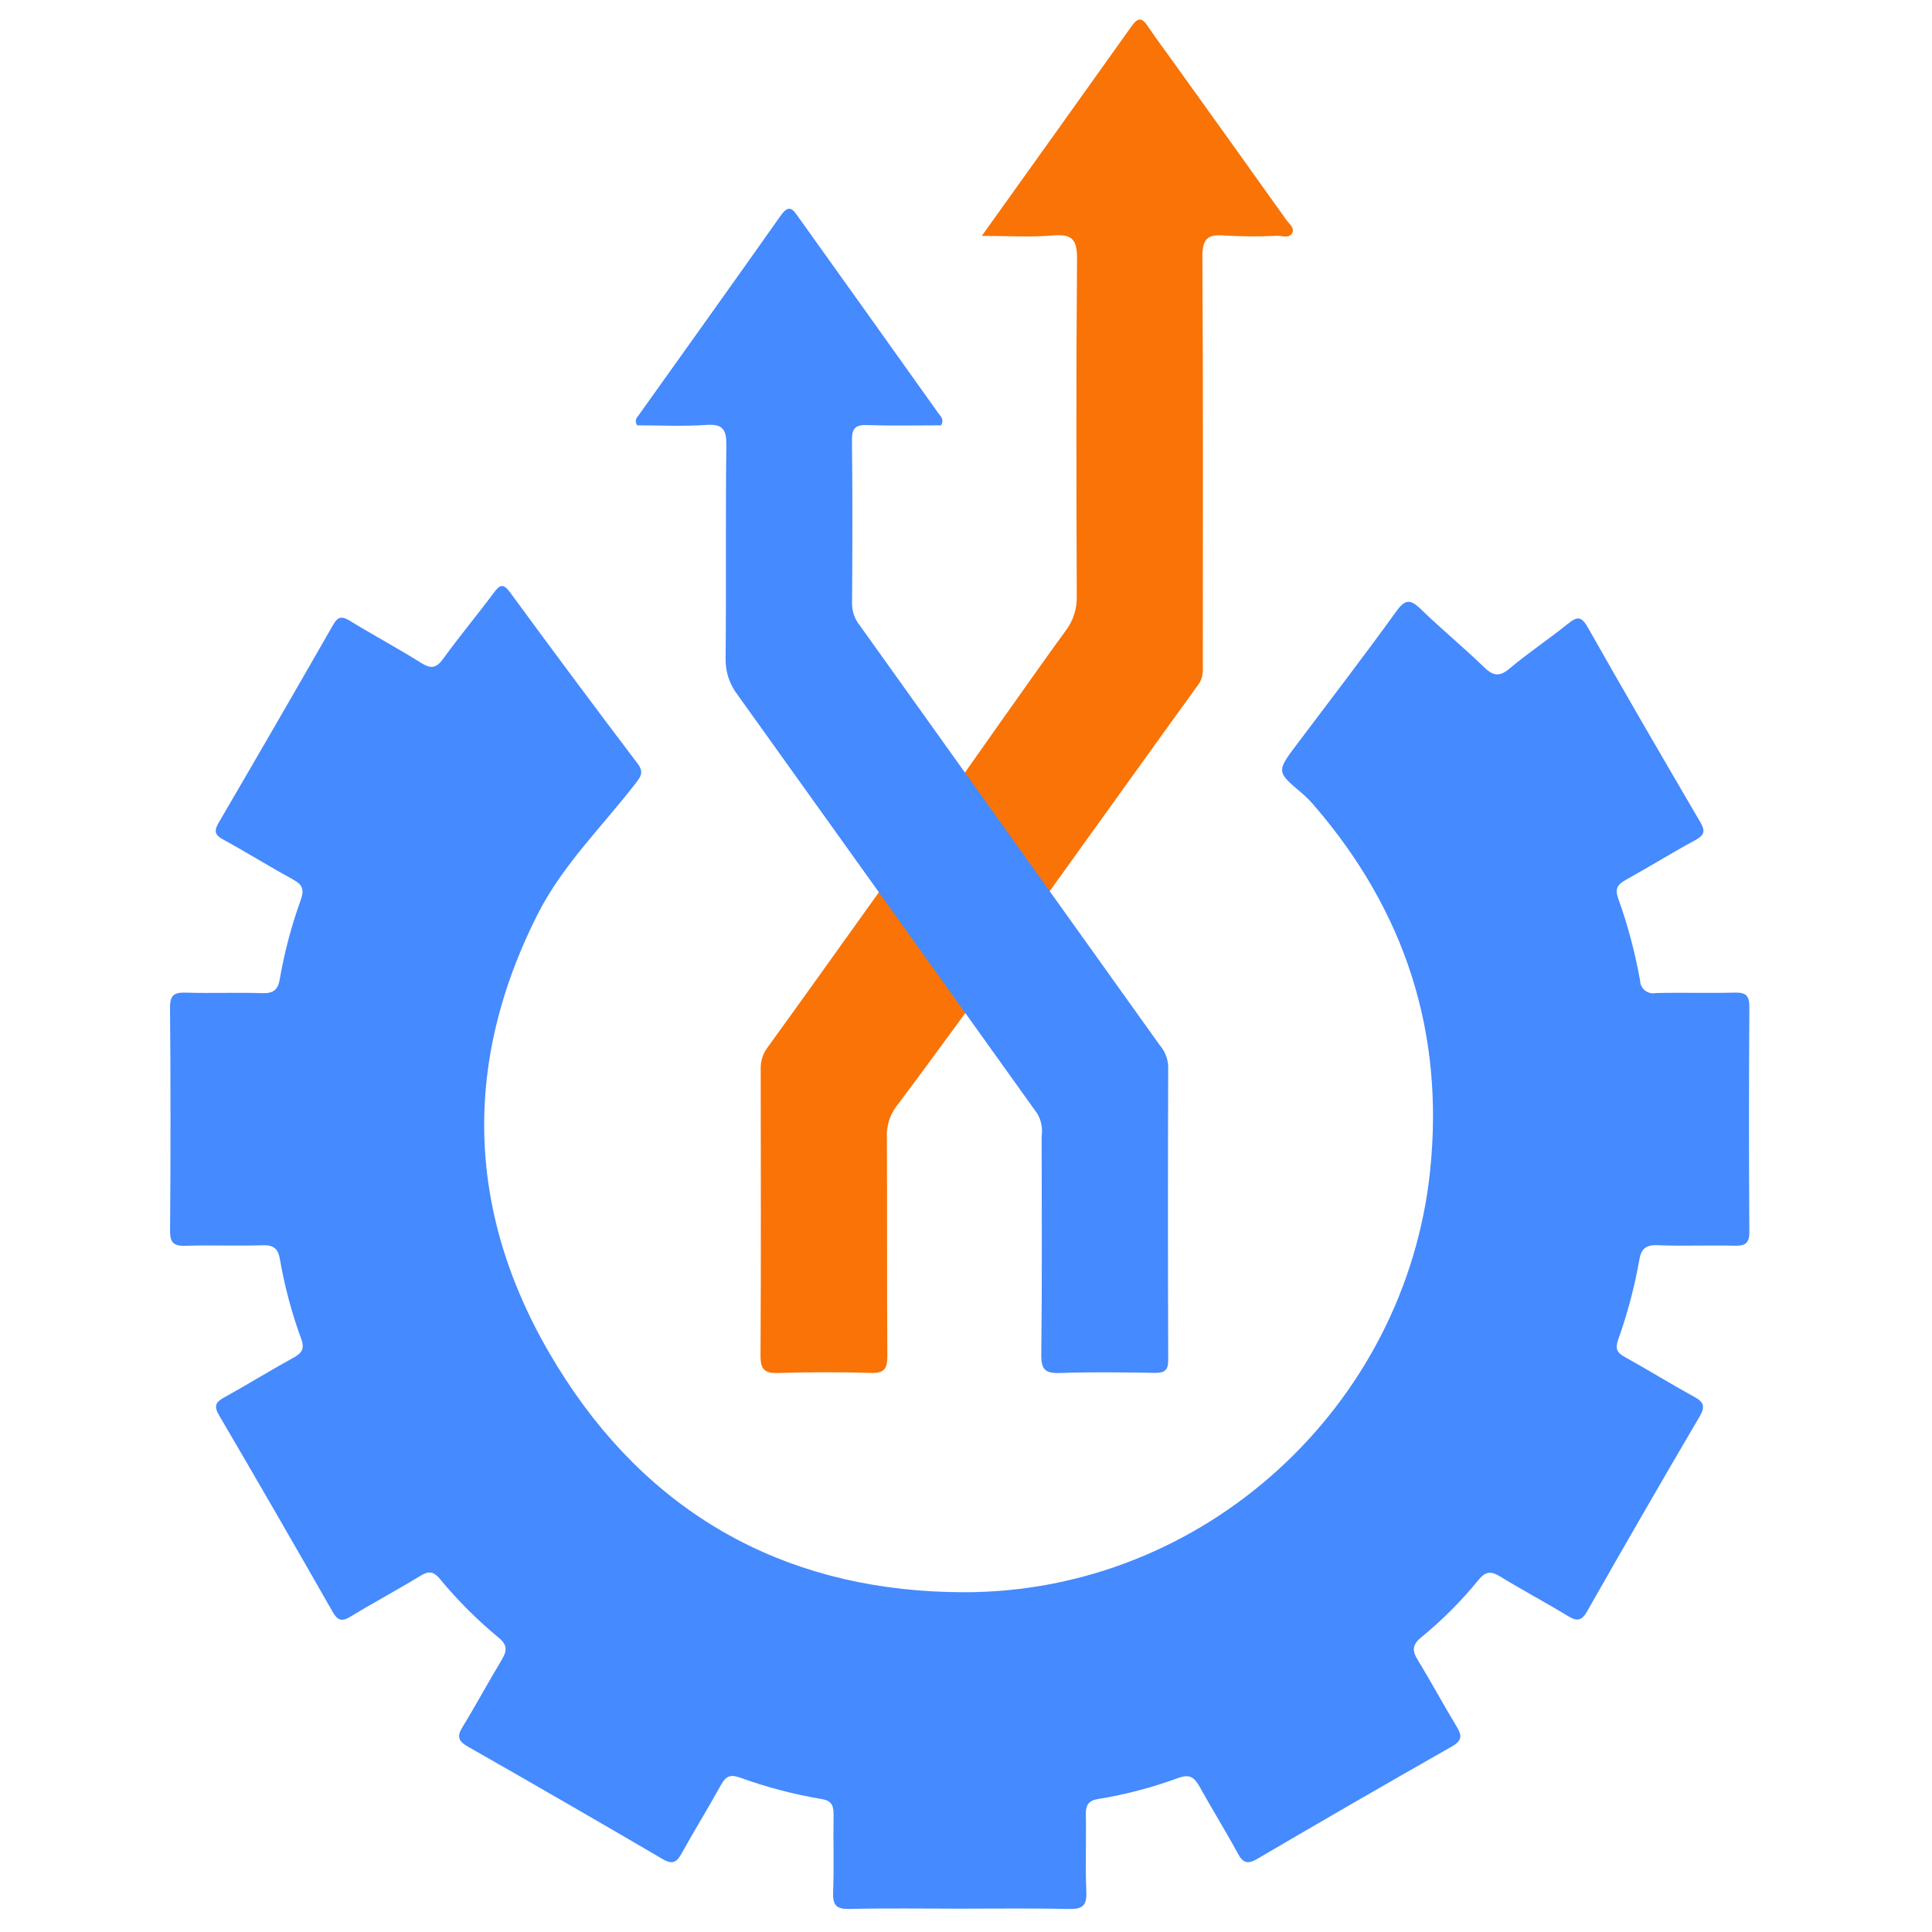
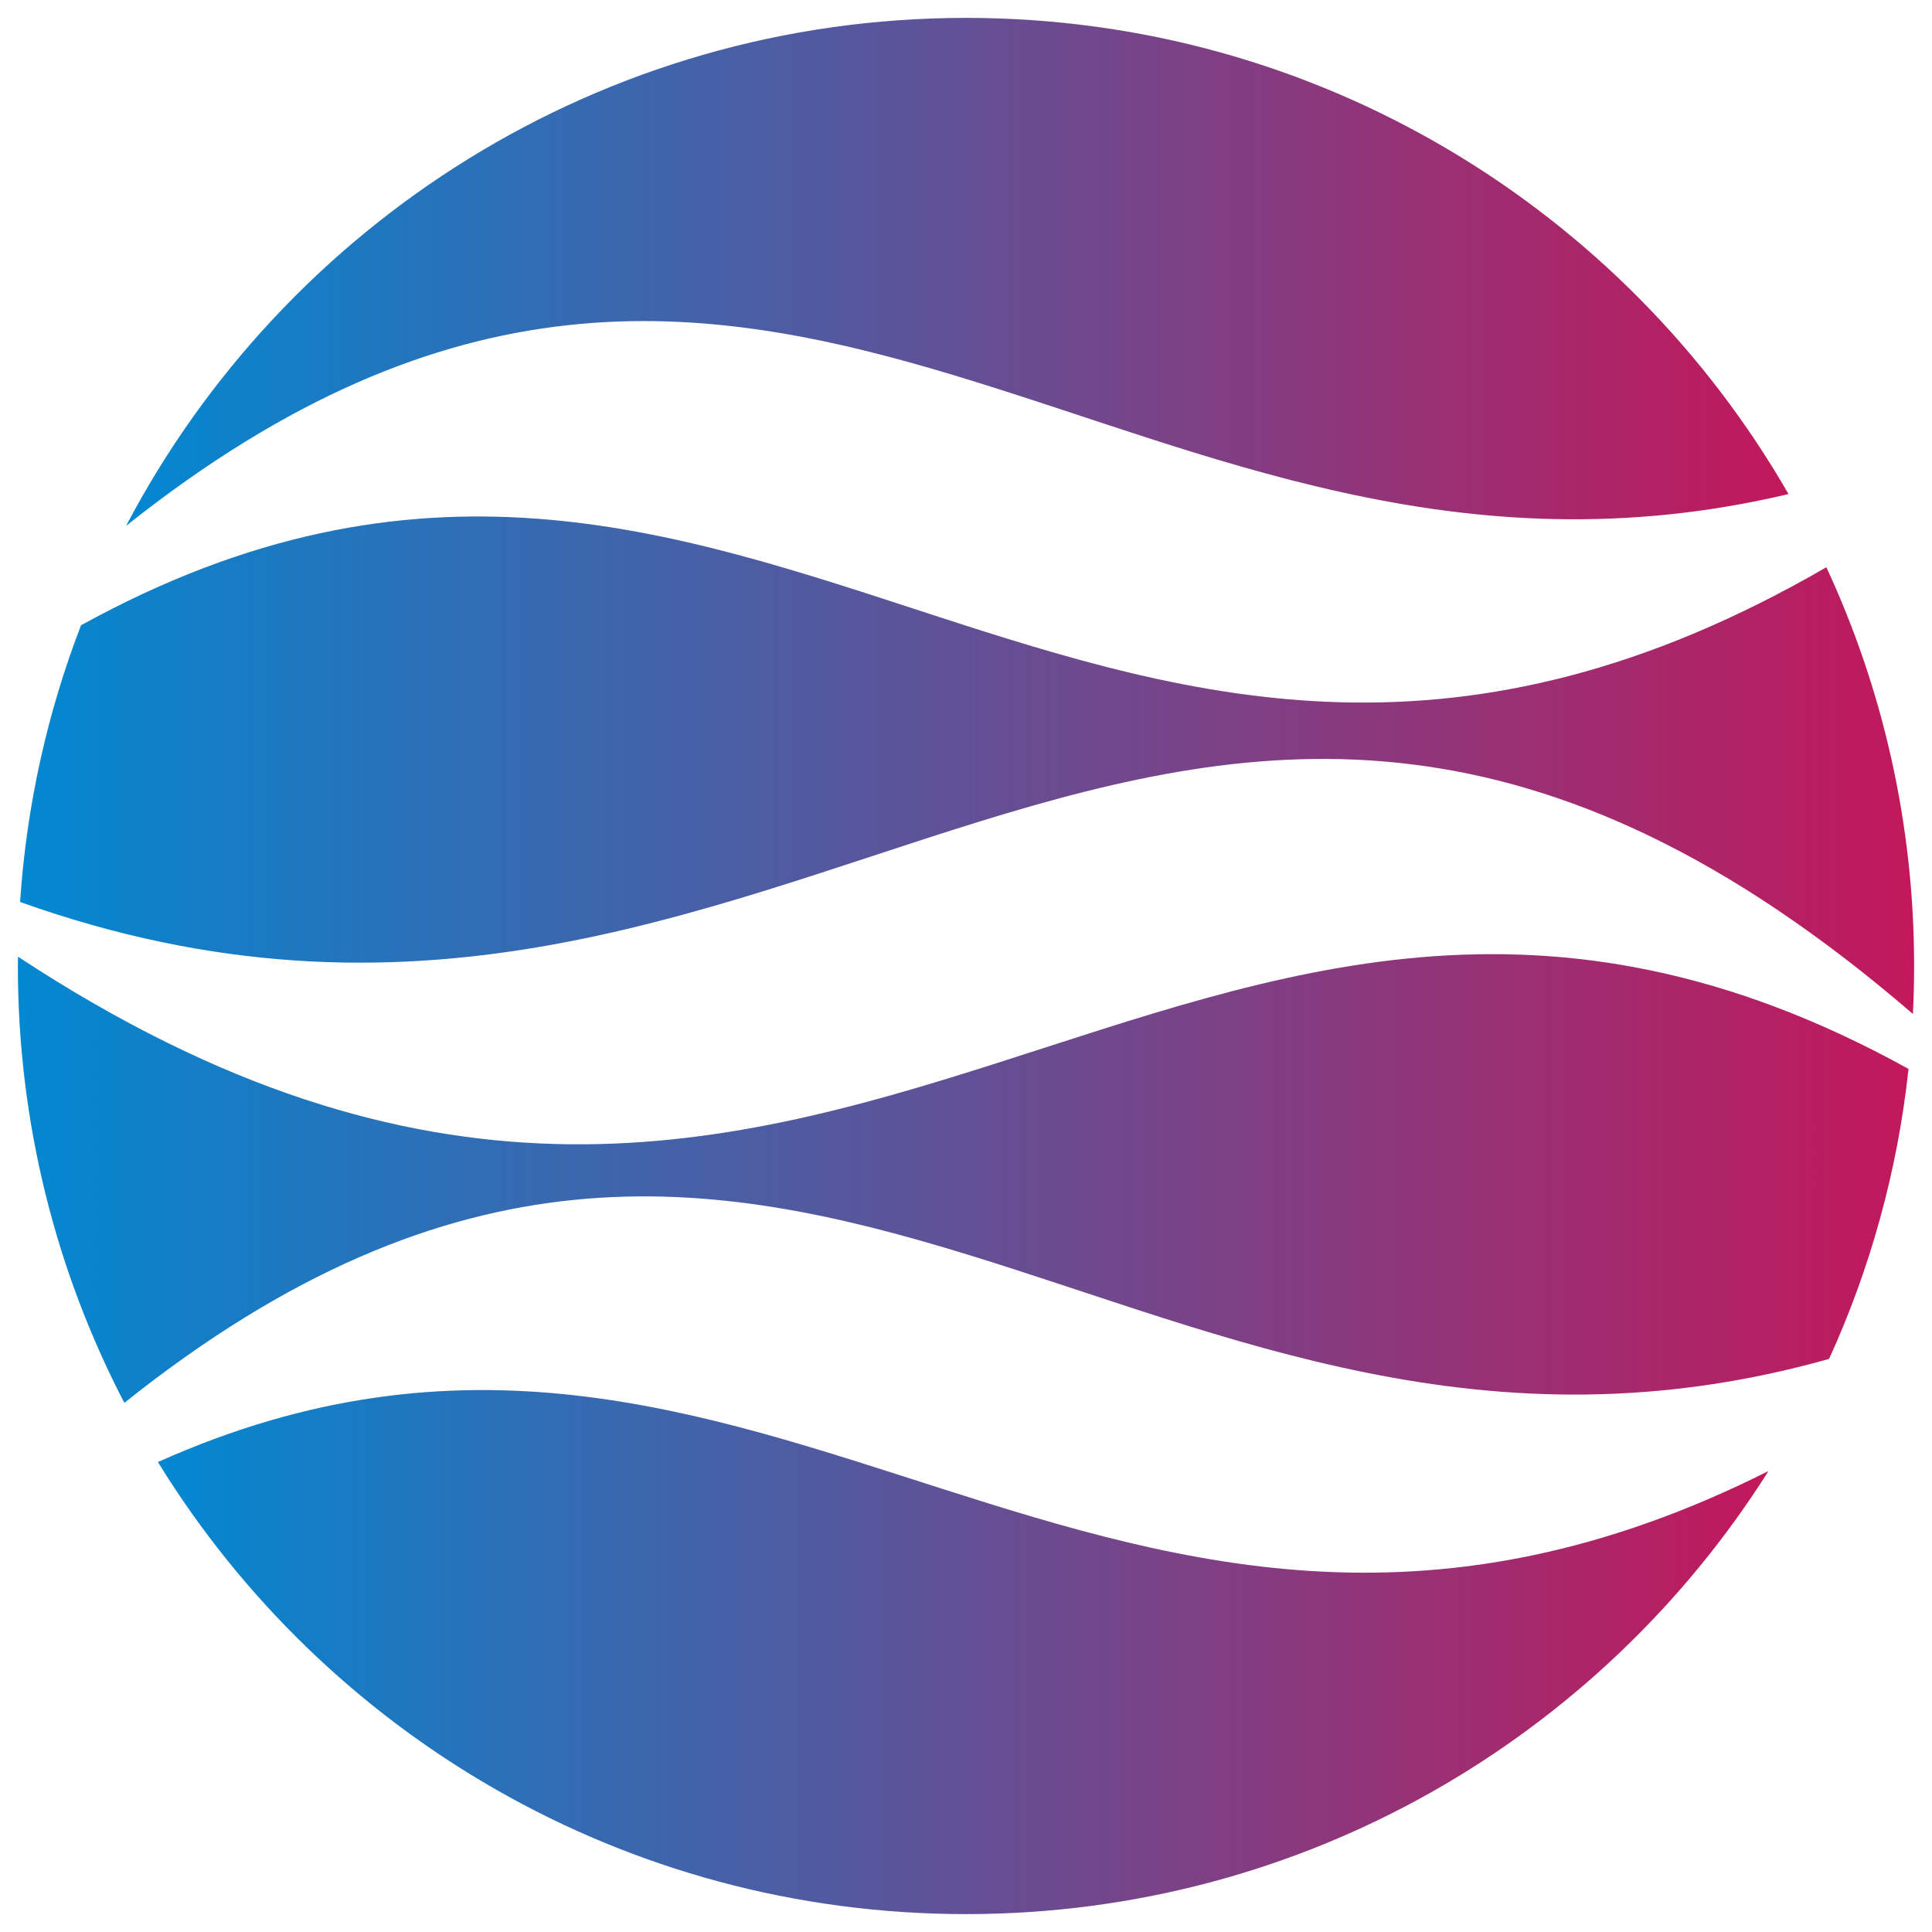
- <svg xmlns="http://www.w3.org/2000/svg" id="Layer_1" data-name="Layer 1" viewBox="0 0 300 300">
+ <svg xmlns="http://www.w3.org/2000/svg" xmlns:xlink="http://www.w3.org/1999/xlink" id="Layer_1" data-name="Layer 1" viewBox="0 0 1080 1080">
  <defs>
-     <style>.cls-1{fill:#458afe;}.cls-2{fill:#f97306;}</style>
+     <style>
+       .cls-1 {
+         fill: url(#linear-gradient-4);
+       }
+ 
+       .cls-2 {
+         fill: url(#linear-gradient-3);
+       }
+ 
+       .cls-3 {
+         fill: url(#linear-gradient-2);
+       }
+ 
+       .cls-4 {
+         fill: url(#linear-gradient);
+       }
+     </style>
+     <linearGradient id="linear-gradient" x1="10" y1="658.79" x2="1066.88" y2="658.79" gradientUnits="userSpaceOnUse">
+       <stop offset="0" stop-color="#0288d1" />
+       <stop offset="1" stop-color="#c2185b" />
+     </linearGradient>
+     <linearGradient id="linear-gradient-2" x1="11.23" y1="427.78" x2="1070" y2="427.78" xlink:href="#linear-gradient" />
+     <linearGradient id="linear-gradient-3" x1="70.5" y1="151.97" x2="999.78" y2="151.97" xlink:href="#linear-gradient" />
+     <linearGradient id="linear-gradient-4" x1="88.28" y1="923.53" x2="988.58" y2="923.53" xlink:href="#linear-gradient" />
  </defs>
-   <path class="cls-1" d="M271.641,156.338c.01-1.778-.577-2.251-2.272-2.206-4.081.108-8.173-.038-12.254.069a2.036,2.036,0,0,1-2.449-1.962,78.741,78.741,0,0,0-3.376-12.691c-.542-1.507-.177-2.174,1.111-2.89,3.657-2.028,7.211-4.241,10.889-6.228,1.459-.792,1.49-1.469.712-2.803C258.13,117.59,252.274,107.545,246.553,97.421c-1.056-1.876-1.754-1.636-3.154-.507-2.942,2.369-6.106,4.46-8.989,6.894-1.632,1.375-2.615,1.111-4.036-.271-3.147-3.053-6.558-5.846-9.701-8.905-1.591-1.542-2.41-1.709-3.855.295-5.012,6.957-10.25,13.747-15.404,20.604-3.23,4.296-3.22,4.29.761,7.648a18.011,18.011,0,0,1,1.931,1.955c14.056,16.314,20.194,35.143,17.967,56.618-3.817,36.789-35.244,65.51-72.363,65.489-26.261-.017-47.459-10.993-61.835-32.975-15.012-22.948-17.002-47.365-4.39-72.3,3.862-7.641,10.031-13.615,15.196-20.312.809-1.045,1.351-1.737.313-3.102q-9.987-13.181-19.756-26.526c-1.118-1.525-1.626-1.237-2.595.062-2.556,3.439-5.314,6.731-7.825,10.205-1.08,1.5-1.914,1.584-3.435.636-3.63-2.272-7.409-4.303-11.059-6.533-1.237-.757-1.855-.677-2.598.632q-8.82,15.401-17.773,30.728c-.716,1.233-.653,1.865.681,2.595,3.668,2.004,7.221,4.22,10.889,6.228,1.421.775,1.757,1.532,1.195,3.112a73.616,73.616,0,0,0-3.286,12.4c-.26,1.542-.948,2.181-2.633,2.126-3.977-.132-7.968.042-11.945-.08-1.806-.056-2.466.368-2.452,2.341q.146,17.307.007,34.622c-.017,1.976.65,2.4,2.466,2.341,3.977-.122,7.964.052,11.945-.076,1.674-.056,2.369.549,2.636,2.115a70.913,70.913,0,0,0,3.307,12.396c.629,1.709,0,2.292-1.341,3.029-3.574,1.962-7.04,4.123-10.614,6.089-1.372.75-1.615,1.368-.778,2.793q8.893,15.182,17.606,30.468c.809,1.414,1.445,1.594,2.817.757,3.571-2.174,7.266-4.144,10.837-6.321,1.296-.788,2.028-.705,3.025.493a67.864,67.864,0,0,0,9.086,9.086c1.508,1.226,1.292,2.181.438,3.588-2.063,3.404-3.932,6.919-6.016,10.305-.924,1.5-.65,2.209.844,3.057Q87.817,279.85,102.867,288.66c1.632.962,2.24.465,3.011-.927,1.983-3.567,4.126-7.044,6.099-10.611.729-1.316,1.434-1.626,2.918-1.105a71.955,71.955,0,0,0,12.698,3.341c1.639.254,1.865,1.125,1.844,2.529-.07,3.984.083,7.971-.07,11.952-.076,2.008.504,2.626,2.542,2.581,5.714-.132,11.438-.049,17.155-.045,5.616.003,11.236-.083,16.852.052,2.087.049,2.872-.445,2.768-2.674-.177-3.973.004-7.968-.076-11.948-.031-1.476.365-2.212,1.935-2.459a67.206,67.206,0,0,0,12.4-3.261c1.837-.663,2.542-.066,3.341,1.372,1.928,3.48,4.036,6.856,5.929,10.354.827,1.528,1.539,1.695,3.053.813q15.041-8.826,30.204-17.446c1.612-.917,1.549-1.702.712-3.088-2.063-3.397-3.939-6.915-6.019-10.298-.913-1.483-.886-2.39.549-3.571a61.847,61.847,0,0,0,8.857-8.878c1.209-1.507,2.098-1.33,3.522-.459,3.39,2.074,6.912,3.946,10.305,6.009,1.382.841,2.143.917,3.056-.695q8.612-15.161,17.443-30.207c.865-1.476.781-2.219-.757-3.063-3.668-2.004-7.224-4.213-10.882-6.238-1.216-.67-1.455-1.313-.993-2.65a77.054,77.054,0,0,0,3.289-12.396c.278-1.688.98-2.365,2.82-2.289,3.977.163,7.968-.017,11.945.08,1.65.042,2.334-.323,2.32-2.167Q271.523,173.807,271.641,156.338Z" />
-   <path class="cls-2" d="M153.1,133.156c2.192,3.241,3.988,6.809,6.698,9.674,7.568-10.507,18.728-26.105,26.32-36.594.813-1.122.649-2.317.653-3.522.01-20.93.059-41.864-.063-62.79-.017-2.727.688-3.595,3.39-3.352a79.051,79.051,0,0,0,8.266.042c.768-.01,1.799.417,2.258-.368.479-.823-.434-1.473-.879-2.098q-8.706-12.212-17.457-24.393c-1.369-1.903-2.782-3.782-4.088-5.731-.893-1.337-1.532-1.292-2.456.003-7.565,10.639-15.168,21.243-23.289,32.604,4.164,0,7.666.222,11.125-.069,3.029-.257,3.689.771,3.664,3.696-.149,17.457-.108,34.914-.042,52.377a8.477,8.477,0,0,1-1.744,5.338c-4.522,6.172-14.07,19.825-18.498,26.067" />
-   <path class="cls-2" d="M136.614,138.352q-.128.179-.256.358c-5.732,8.005-11.441,16.026-17.218,23.997a5.365,5.365,0,0,0-1.018,3.397c.021,14.796.059,29.589-.028,44.385-.014,2.181.646,2.775,2.761,2.709q7.19-.224,14.383-.01c2.046.059,2.567-.639,2.549-2.605-.083-11.326-.01-22.649-.073-33.976a7.415,7.415,0,0,1,1.473-4.807c3.594-4.757,7.095-9.583,10.626-14.388q.13-.176.259-.353Q143.342,147.707,136.614,138.352Z" />
-   <path class="cls-1" d="M161.05,172.892a5.302,5.302,0,0,1,.698,3.498c.01,11.323.076,22.649-.056,33.965-.028,2.334.639,2.921,2.9,2.845,4.891-.177,9.788-.104,14.682-.021,1.542.024,2.133-.361,2.126-2.028q-.083-22.799-.003-45.594a5.415,5.415,0,0,0-1.337-3.296L133.524,97.139a5.382,5.382,0,0,1-1.216-3.338c.052-8.475.087-16.946-.017-25.421-.024-1.921.566-2.438,2.424-2.376,3.841.135,7.697.042,11.42.042.518-.969-.09-1.407-.41-1.855q-10.826-15.208-21.691-30.395c-.851-1.195-1.452-2.237-2.8-.326-7.349,10.42-14.782,20.784-22.18,31.169a1.052,1.052,0,0,0-.101,1.407c3.446,0,7.092.188,10.708-.062,2.661-.184,3.154.775,3.126,3.241-.142,11.021,0,22.045-.115,33.069a8.881,8.881,0,0,0,1.862,5.602" />
-   <path class="cls-1" d="M136.614,138.352q6.731,9.357,13.459,18.707" />
+   <path class="cls-4" d="M1022.47,759.64c22.94-50.31,38.23-104.84,44.41-162.11-406.52-224.71-600.7,237.13-1056.82-62.73-.02,1.74-.07,3.46-.07,5.2,0,88.07,21.51,171.11,59.52,244.2,370.51-295.8,569.97,83.34,952.95-24.56Z" />
+   <path class="cls-3" d="M45.28,349.55c-18.69,48.52-30.44,100.47-34.05,154.66,436.78,155.93,641.17-296.83,1058.1,62.6.44-8.88.67-17.83.67-26.82,0-79.63-17.59-155.13-49.05-222.9-407.63,236.26-597.96-175.58-975.67,32.45Z" />
+   <path class="cls-2" d="M999.78,276.18C908.31,117.11,736.66,10,540,10c-203.89,0-380.85,115.15-469.5,283.94,362.44-288.23,561.23,69.5,929.28-17.76Z" />
+   <path class="cls-1" d="M88.28,817.3c93.26,151.6,260.68,252.7,451.72,252.7,188.92,0,354.73-98.87,448.58-247.67-370.24,186.03-560.25-157.55-900.31-5.03Z" />
</svg>
